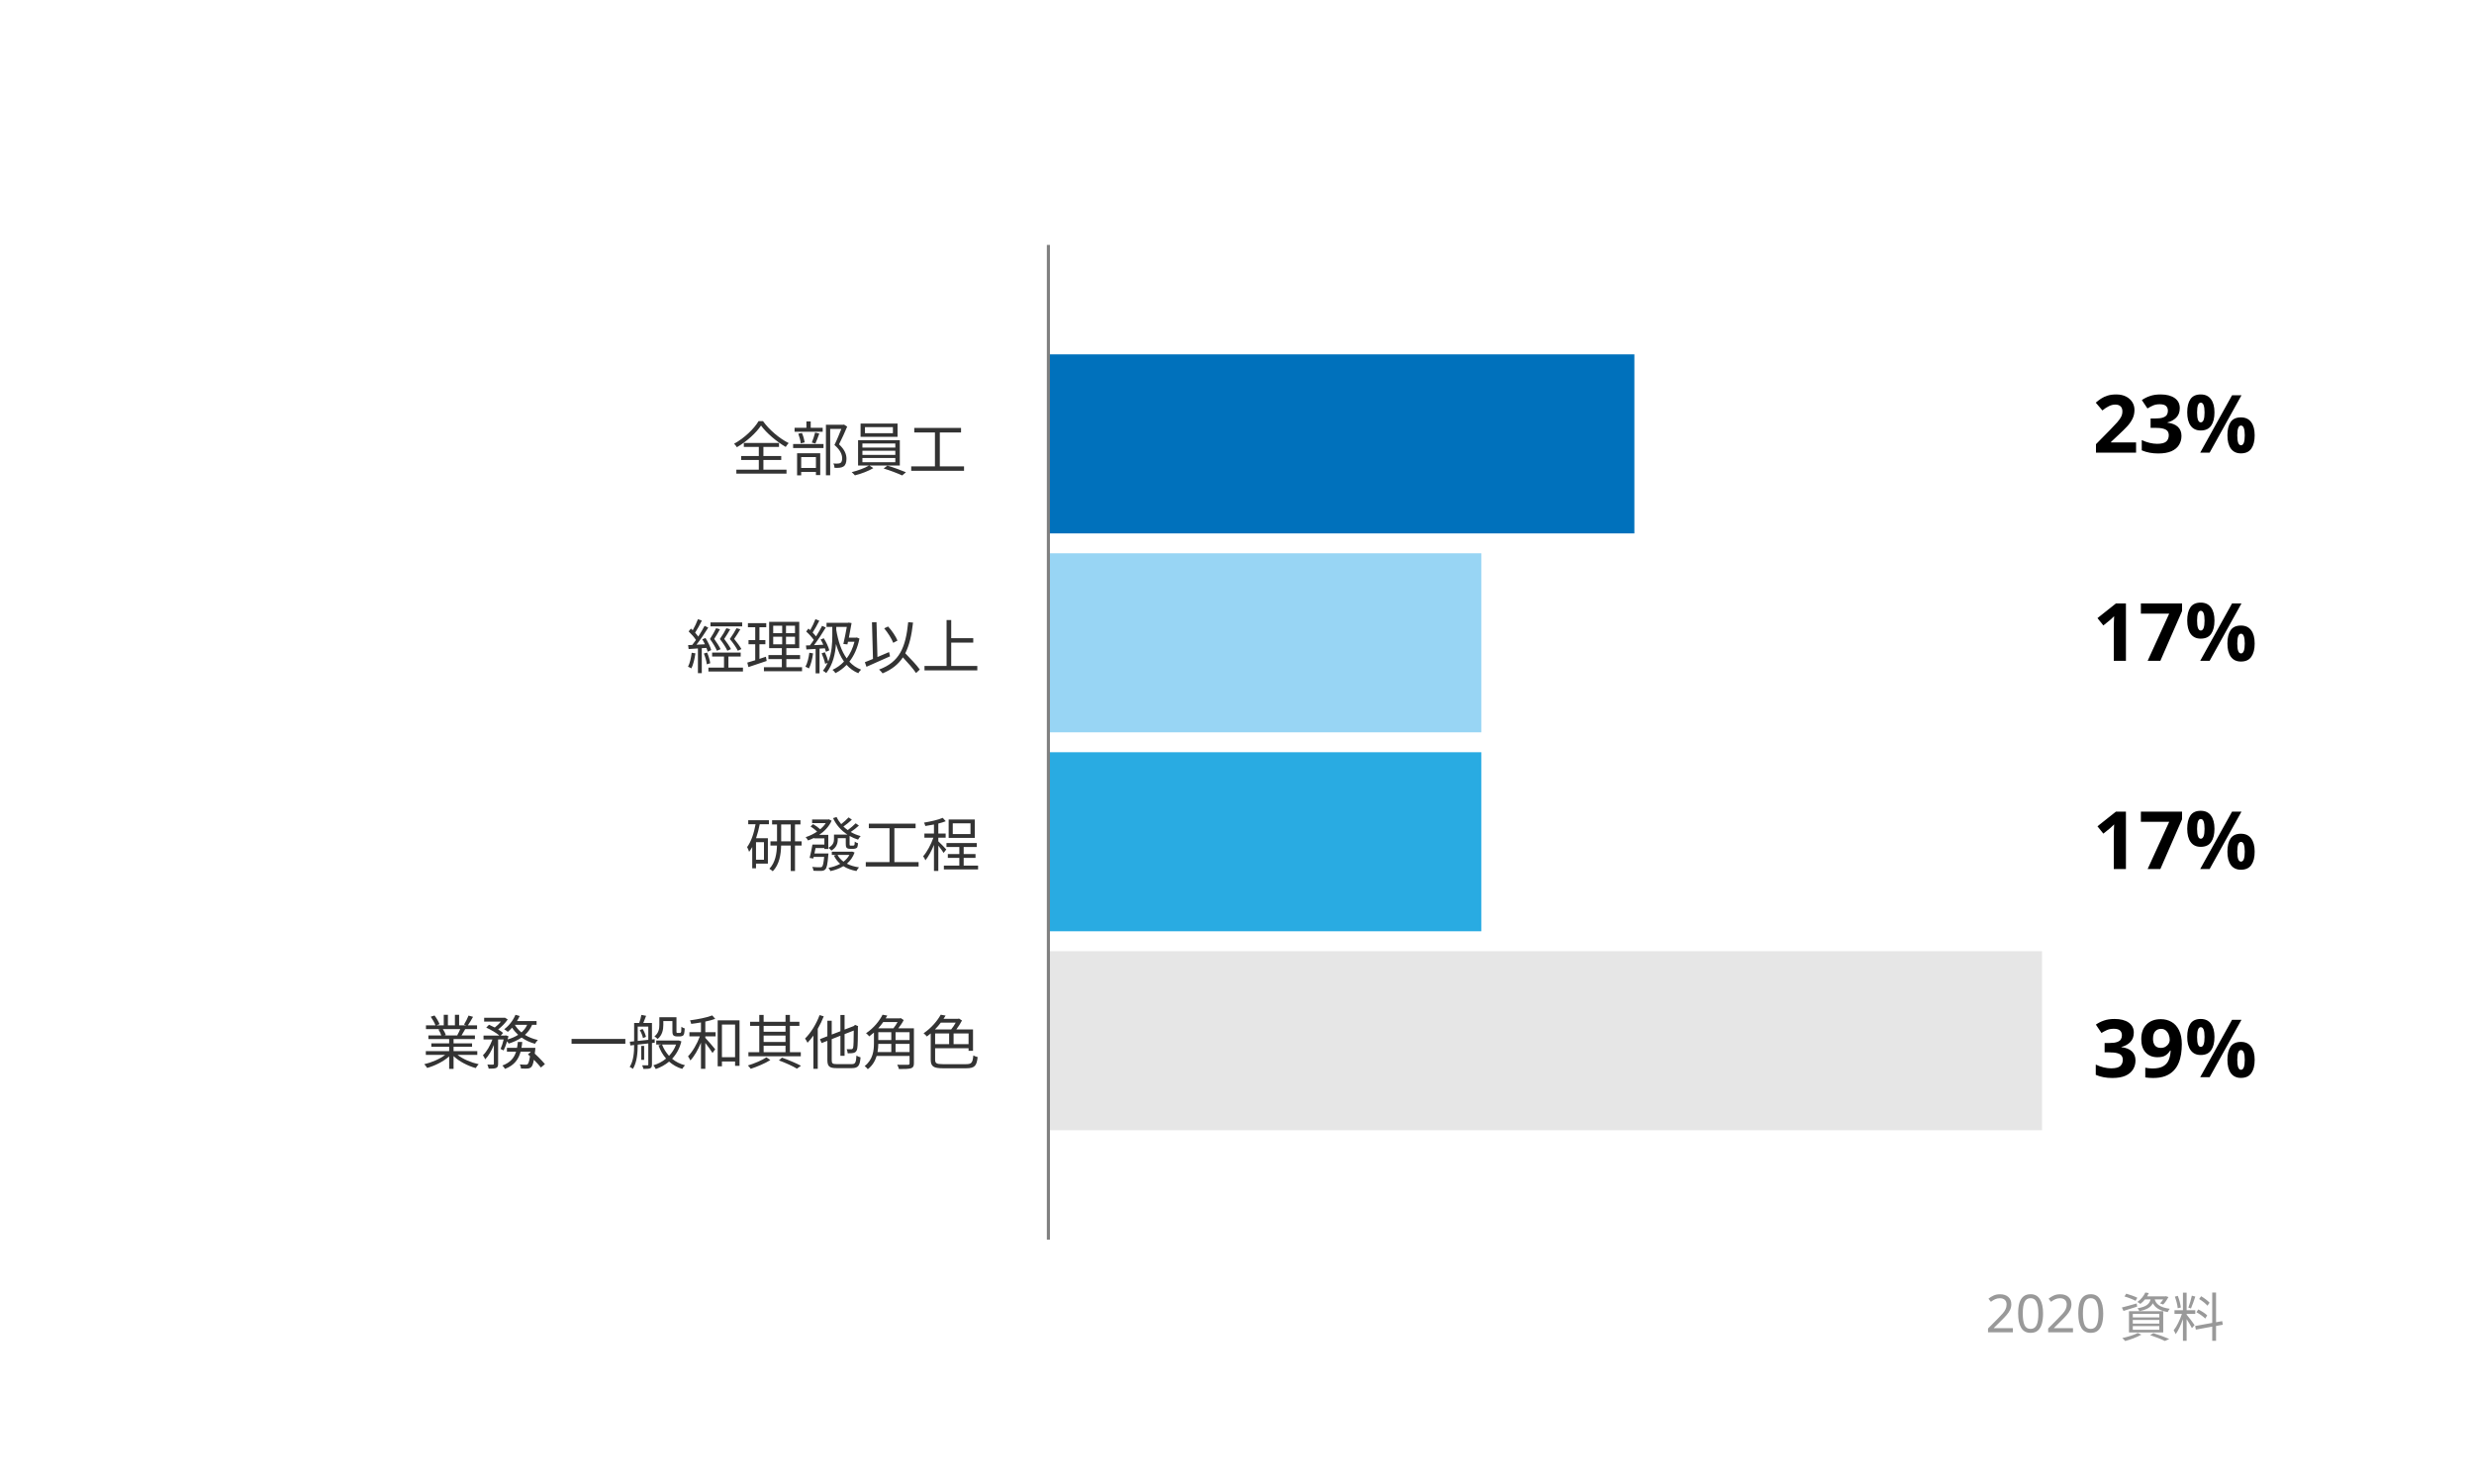
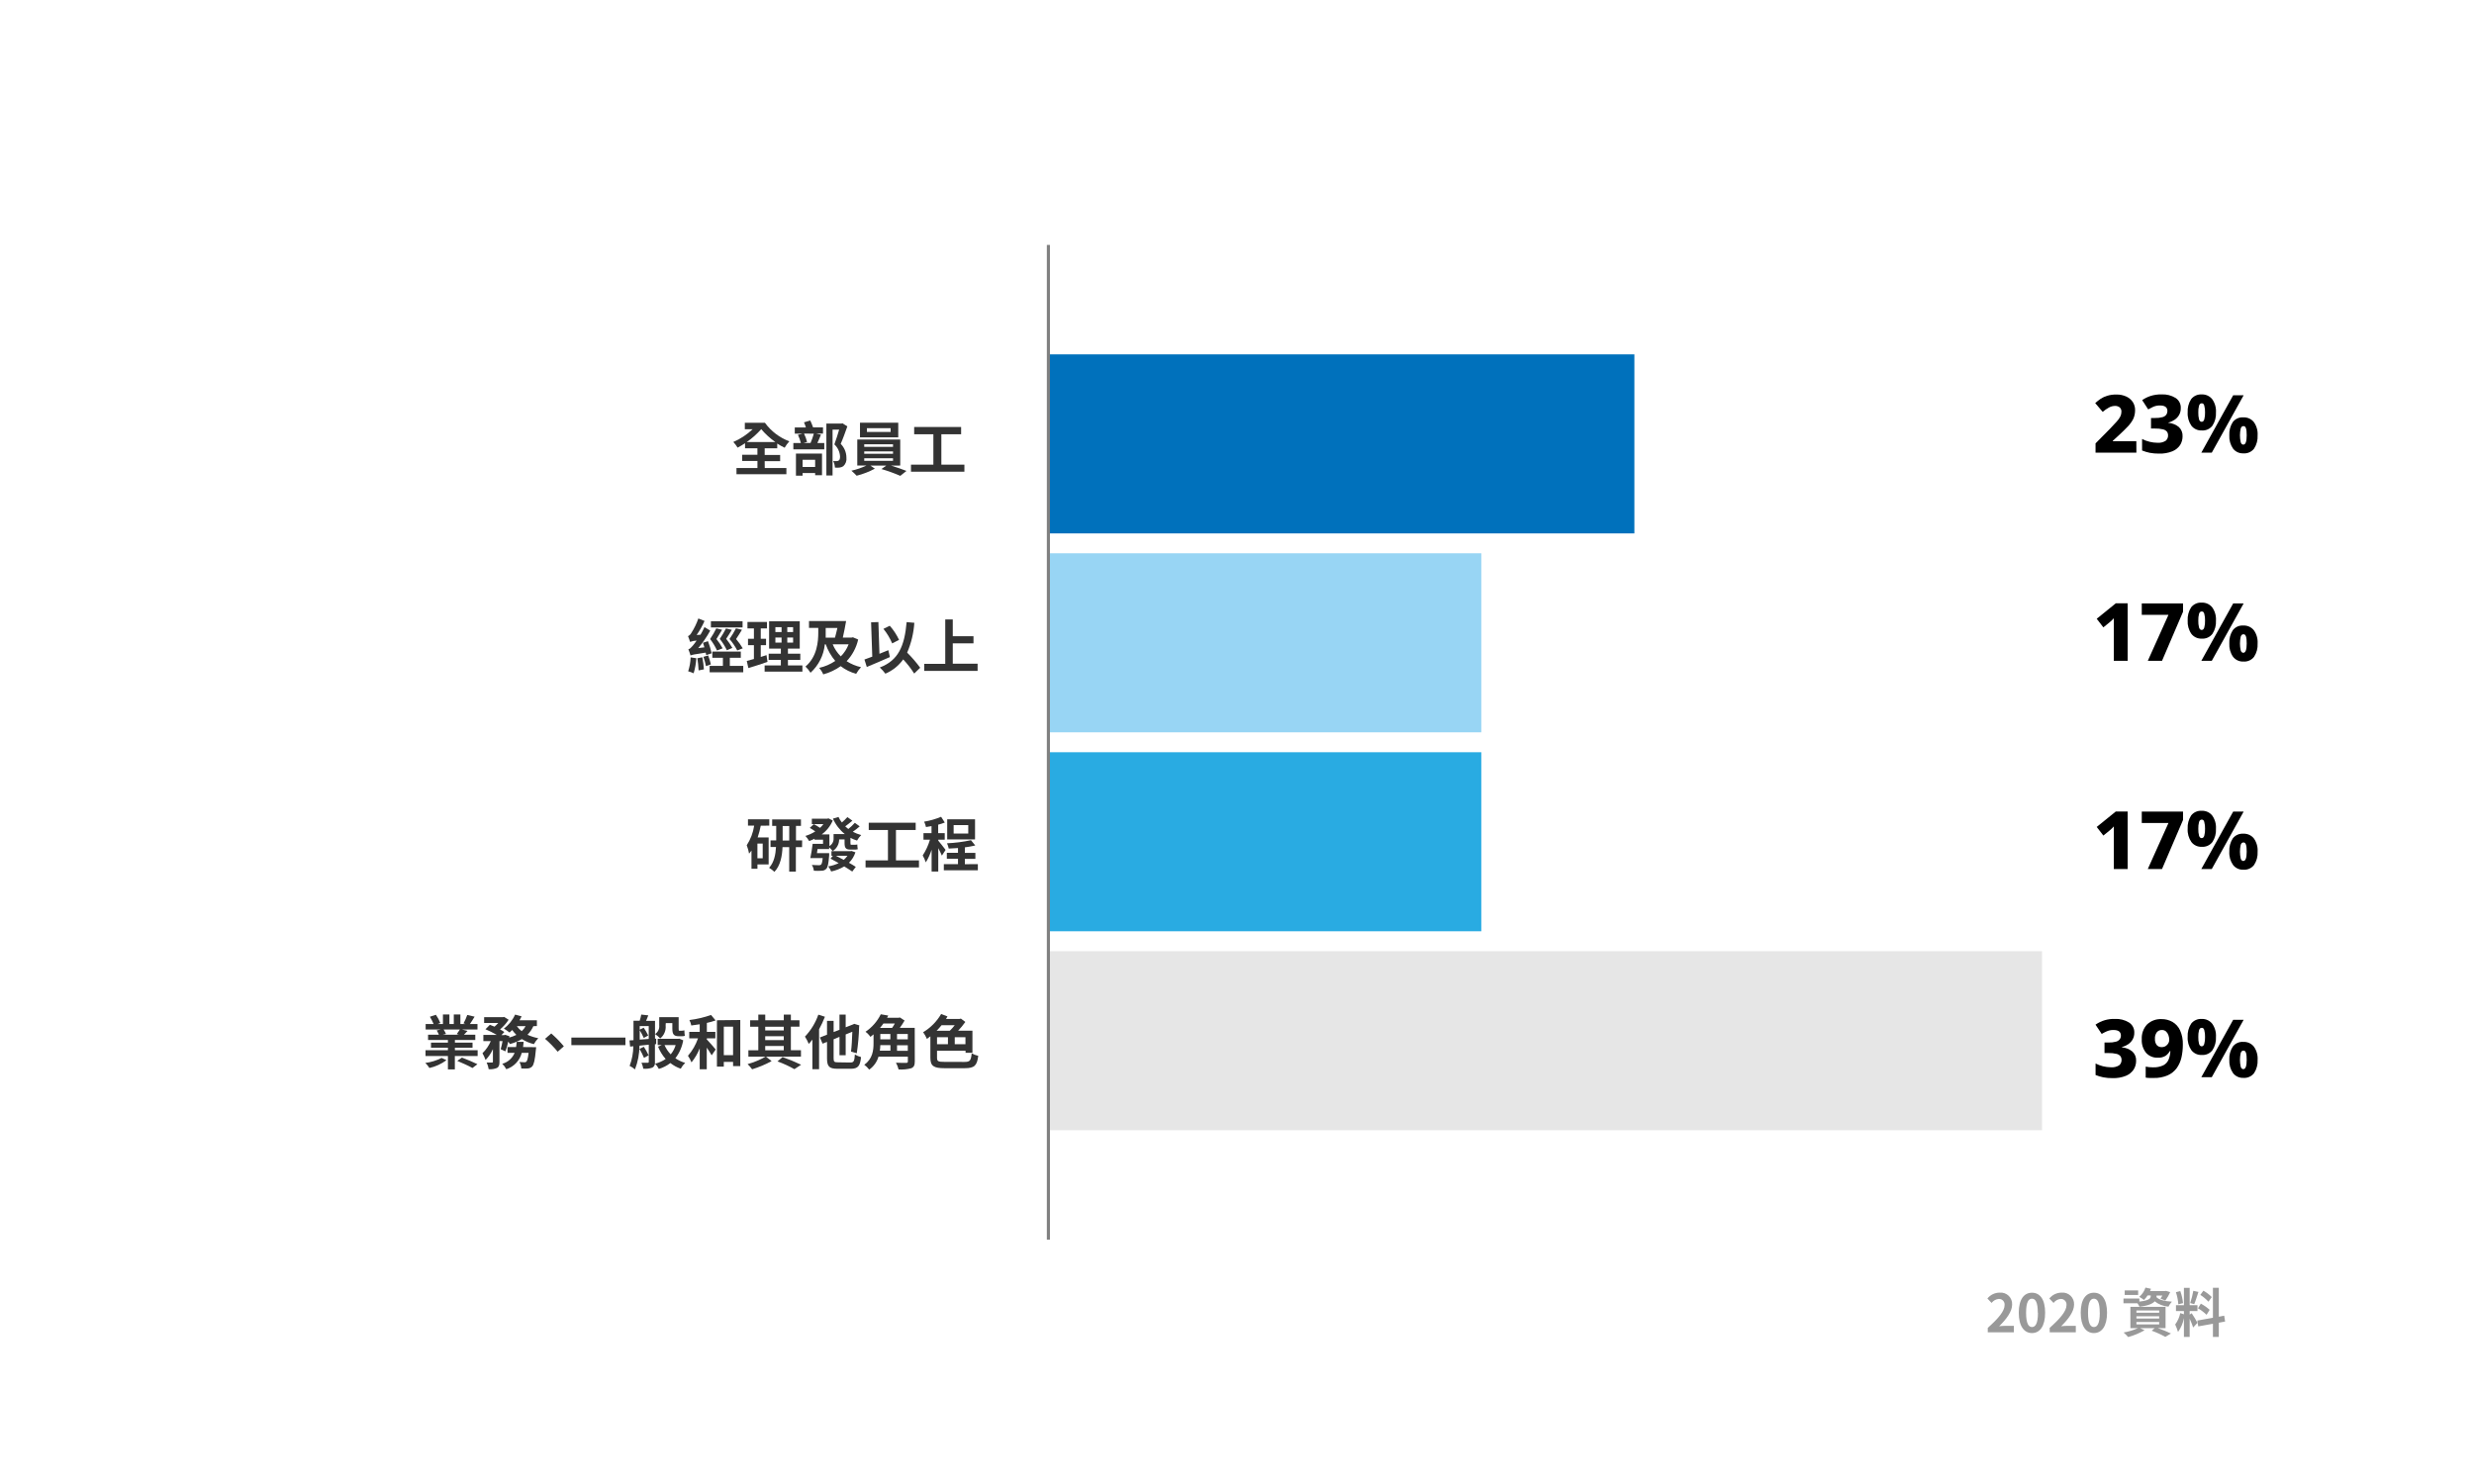
<svg xmlns="http://www.w3.org/2000/svg" viewBox="0 0 800 480">
  <defs>
-     <style>.a{fill:#e6e6e6;}.b{fill:#29abe2;}.c{fill:#98d5f4;}.d{fill:#0071bc;}.e{fill:none;stroke:gray;stroke-miterlimit:10;}.f{font-size:26px;font-family:NotoSans-ExtraBold, Noto Sans;font-weight:800;}.g{font-size:19px;fill:#333;}.g,.i{font-family:SourceHanSansTW-Bold-B5pc-H, Source Han Sans TW;}.h{letter-spacing:-0.25em;}.i{font-size:17px;fill:#999;}</style>
+     <style>.a{fill:#e6e6e6;}.b{fill:#29abe2;}.c{fill:#98d5f4;}.d{fill:#0071bc;}.e{fill:none;stroke:gray;stroke-miterlimit:10;}.f{fill:#333;}.g{fill:#999;}</style>
  </defs>
  <rect class="a" x="339.01" y="307.66" width="321.32" height="57.91" />
  <rect class="b" x="339.01" y="243.31" width="139.99" height="57.91" />
  <rect class="c" x="339.01" y="178.96" width="139.99" height="57.91" />
  <rect class="d" x="339.01" y="114.62" width="189.49" height="57.91" />
  <line class="e" x1="339.01" y1="400.96" x2="339.01" y2="79.22" />
-   <text class="f" transform="translate(676.71 146.41)">23%</text>
-   <text class="f" transform="translate(676.71 213.74)">17%</text>
-   <text class="f" transform="translate(676.71 281.08)">17%</text>
-   <text class="f" transform="translate(676.71 348.41)">39%</text>
-   <text class="g" transform="translate(236.67 152.22)">全部員工 <tspan x="-14.69" y="64">經理級以上</tspan>
-     <tspan x="4.31" y="128">研發工程</tspan>
-     <tspan x="-100.19" y="192">業</tspan>
-     <tspan class="h" x="-81.19" y="192">務、</tspan>
-     <tspan x="-52.69" y="192">一般和其他角色</tspan>
-   </text>
-   <text class="i" transform="translate(642.04 430.94)">2020 資料</text>
+   <path d="M690.83,146.41H677.62v-3l4.6-4.65c.94-1,1.68-1.77,2.24-2.4a7.61,7.61,0,0,0,1.18-1.65,3.43,3.43,0,0,0,.35-1.52,1.73,1.73,0,0,0-.58-1.44,2.37,2.37,0,0,0-1.47-.46,4.15,4.15,0,0,0-1.94.5,11.77,11.77,0,0,0-2.07,1.43l-2.42-2.84a17.73,17.73,0,0,1,1.72-1.36,8,8,0,0,1,2.15-1,9.55,9.55,0,0,1,3-.41,7.33,7.33,0,0,1,3.23.67,5.09,5.09,0,0,1,2.08,1.79,4.74,4.74,0,0,1,.72,2.59,6.7,6.7,0,0,1-.59,2.83A10.06,10.06,0,0,1,688,138c-.78.83-1.74,1.76-2.86,2.8l-1.93,1.77v.16h7.6Z" />
+   <path d="M705.18,132a4.33,4.33,0,0,1-.55,2.24,4.63,4.63,0,0,1-1.47,1.55,6.69,6.69,0,0,1-2,.89v.08a6.17,6.17,0,0,1,3.41,1.37,3.82,3.82,0,0,1,1.19,3,5.27,5.27,0,0,1-.8,2.84,5.56,5.56,0,0,1-2.49,2,10.63,10.63,0,0,1-4.32.75,15.37,15.37,0,0,1-3-.26,14.19,14.19,0,0,1-2.48-.75v-3.72a10.73,10.73,0,0,0,2.5.92,10.62,10.62,0,0,0,2.39.3,4.35,4.35,0,0,0,2.74-.64,2.16,2.16,0,0,0,.77-1.75,2,2,0,0,0-.36-1.2,2.35,2.35,0,0,0-1.29-.75,9.77,9.77,0,0,0-2.59-.26h-1.27V135.2h1.3a8.15,8.15,0,0,0,2.44-.28,2.28,2.28,0,0,0,1.21-.8,2,2,0,0,0,.35-1.15c0-1.22-.8-1.82-2.39-1.82a5.22,5.22,0,0,0-2.28.47,16.89,16.89,0,0,0-1.54.8l-1.95-3a10.72,10.72,0,0,1,2.6-1.31,10.89,10.89,0,0,1,3.69-.54,7.87,7.87,0,0,1,4.52,1.15A3.69,3.69,0,0,1,705.18,132Z" />
+   <path d="M711.94,127.58a4.1,4.1,0,0,1,3.4,1.53,6.62,6.62,0,0,1,1.22,4.27,7.15,7.15,0,0,1-1.14,4.31,4,4,0,0,1-3.48,1.54,4,4,0,0,1-3.33-1.54,6.88,6.88,0,0,1-1.2-4.31,7.13,7.13,0,0,1,1.12-4.27A4,4,0,0,1,711.94,127.58Zm0,2.87c-.4,0-.68.25-.85.75a7.71,7.71,0,0,0-.24,2.21,8.09,8.09,0,0,0,.24,2.24c.17.52.45.78.85.78s.68-.26.84-.78a7.67,7.67,0,0,0,.25-2.24,7.31,7.31,0,0,0-.25-2.21Q712.59,130.45,712,130.45Zm13.57-2.6-10.3,18.56h-3.38l10.3-18.56Zm-.1,7.15a4.1,4.1,0,0,1,3.4,1.52,6.62,6.62,0,0,1,1.22,4.27,7.17,7.17,0,0,1-1.14,4.31,4,4,0,0,1-3.48,1.54,4,4,0,0,1-3.33-1.54,6.9,6.9,0,0,1-1.2-4.31,7.13,7.13,0,0,1,1.12-4.27A3.94,3.94,0,0,1,725.46,135Zm0,2.83c-.4,0-.68.26-.85.78a10.3,10.3,0,0,0,0,4.42c.17.52.45.78.85.78.73,0,1.09-1,1.09-3S726.24,137.83,725.51,137.83Z" />
+   <path d="M688,213.74h-4.47v-10c0-.22,0-.56,0-1s0-.93,0-1.43,0-1,0-1.35a7,7,0,0,1-.57.61c-.24.23-.47.44-.67.61l-2.14,1.74L678,200.14l6.17-5H688Z" />
+   <path d="M694.52,213.74l6.68-14.87h-8.63v-3.69h13.34v2.7l-6.79,15.86Z" />
+   <path d="M711.94,194.92a4.13,4.13,0,0,1,3.4,1.52,6.63,6.63,0,0,1,1.22,4.28,7.13,7.13,0,0,1-1.14,4.3,4,4,0,0,1-3.48,1.55,4,4,0,0,1-3.33-1.55,6.87,6.87,0,0,1-1.2-4.3,7.15,7.15,0,0,1,1.12-4.28A4,4,0,0,1,711.94,194.92Zm0,2.86c-.4,0-.68.25-.85.75a7.76,7.76,0,0,0-.24,2.21,8,8,0,0,0,.24,2.24c.17.52.45.78.85.78s.68-.26.84-.78a7.62,7.62,0,0,0,.25-2.24,7.35,7.35,0,0,0-.25-2.21Q712.59,197.78,712,197.78Zm13.57-2.6-10.3,18.56h-3.38l10.3-18.56Zm-.1,7.15a4.1,4.1,0,0,1,3.4,1.52,6.63,6.63,0,0,1,1.22,4.28,7.13,7.13,0,0,1-1.14,4.3,4,4,0,0,1-3.48,1.55,4,4,0,0,1-3.33-1.55,6.87,6.87,0,0,1-1.2-4.3,7.15,7.15,0,0,1,1.12-4.28A3.94,3.94,0,0,1,725.46,202.33Zm0,2.83c-.4,0-.68.26-.85.78a10.3,10.3,0,0,0,0,4.42c.17.52.45.78.85.78.73,0,1.09-1,1.09-3S726.24,205.16,725.51,205.16Z" />
+   <path d="M688,281.08h-4.47v-10c0-.23,0-.57,0-1s0-.93,0-1.43,0-.95,0-1.35a5.84,5.84,0,0,1-.57.61c-.24.24-.47.44-.67.61l-2.14,1.74L678,267.48l6.17-5H688Z" />
+   <path d="M694.52,281.08l6.68-14.88h-8.63v-3.69h13.34v2.71l-6.79,15.86Z" />
+   <path d="M711.94,262.25a4.13,4.13,0,0,1,3.4,1.52,6.65,6.65,0,0,1,1.22,4.28,7.11,7.11,0,0,1-1.14,4.3,4,4,0,0,1-3.48,1.55,4,4,0,0,1-3.33-1.55,6.85,6.85,0,0,1-1.2-4.3,7.17,7.17,0,0,1,1.12-4.28A4,4,0,0,1,711.94,262.25Zm0,2.86c-.4,0-.68.25-.85.76a7.71,7.71,0,0,0-.24,2.21,8,8,0,0,0,.24,2.23c.17.52.45.78.85.78s.68-.26.84-.78a7.55,7.55,0,0,0,.25-2.23,7.31,7.31,0,0,0-.25-2.21C712.67,265.36,712.39,265.11,712,265.11Zm13.57-2.6-10.3,18.57h-3.38l10.3-18.57Zm-.1,7.15a4.13,4.13,0,0,1,3.4,1.52,6.65,6.65,0,0,1,1.22,4.28,7.11,7.11,0,0,1-1.14,4.3,4,4,0,0,1-3.48,1.55,4,4,0,0,1-3.33-1.55,6.85,6.85,0,0,1-1.2-4.3,7.17,7.17,0,0,1,1.12-4.28A4,4,0,0,1,725.46,269.66Zm0,2.84c-.4,0-.68.26-.85.78a10.3,10.3,0,0,0,0,4.42c.17.52.45.78.85.78.73,0,1.09-1,1.09-3S726.24,272.5,725.51,272.5Z" />
+   <path d="M690.15,334a4.33,4.33,0,0,1-.55,2.24,4.63,4.63,0,0,1-1.47,1.55,6.69,6.69,0,0,1-2,.89v.08a6.13,6.13,0,0,1,3.41,1.37,3.78,3.78,0,0,1,1.2,3,5.19,5.19,0,0,1-.81,2.84,5.53,5.53,0,0,1-2.48,2,10.68,10.68,0,0,1-4.33.75,15.26,15.26,0,0,1-3-.26,14,14,0,0,1-2.49-.75v-3.72a11.16,11.16,0,0,0,4.89,1.22,4.4,4.4,0,0,0,2.75-.64,2.15,2.15,0,0,0,.76-1.75,2,2,0,0,0-.36-1.2,2.28,2.28,0,0,0-1.29-.75,9.72,9.72,0,0,0-2.59-.26h-1.27V337.2h1.3a8.1,8.1,0,0,0,2.44-.28,2.24,2.24,0,0,0,1.21-.8,1.91,1.91,0,0,0,.35-1.15c0-1.22-.79-1.82-2.39-1.82a5.15,5.15,0,0,0-2.27.47,16,16,0,0,0-1.55.8l-2-3a10.38,10.38,0,0,1,6.29-1.85,7.91,7.91,0,0,1,4.53,1.15A3.7,3.7,0,0,1,690.15,334Z" />
+   <path d="M705.85,337.88a18.64,18.64,0,0,1-.45,4.17,9.51,9.51,0,0,1-1.54,3.45,7.24,7.24,0,0,1-2.91,2.32,10.84,10.84,0,0,1-4.59.85c-.36,0-.79,0-1.28,0s-.91-.07-1.24-.12V345a11,11,0,0,0,2.29.23,7.26,7.26,0,0,0,3.42-.66,3.7,3.7,0,0,0,1.7-1.86,8.25,8.25,0,0,0,.57-2.76h-.15a5,5,0,0,1-1.38,1.54,4.36,4.36,0,0,1-2.55.62,4.82,4.82,0,0,1-3.77-1.56,6.4,6.4,0,0,1-1.4-4.42,6.48,6.48,0,0,1,1.71-4.77,6.37,6.37,0,0,1,4.71-1.73,6.93,6.93,0,0,1,3.48.89,6.06,6.06,0,0,1,2.47,2.71A10.44,10.44,0,0,1,705.85,337.88Zm-6.76-4.73a2.06,2.06,0,0,0-1.63.7,3.24,3.24,0,0,0-.63,2.21,3,3,0,0,0,.55,1.92,2,2,0,0,0,1.66.71,2.23,2.23,0,0,0,1.74-.75,2.29,2.29,0,0,0,.68-1.57,4.62,4.62,0,0,0-.26-1.52,2.92,2.92,0,0,0-.78-1.22A1.89,1.89,0,0,0,699.09,333.15Z" />
+   <path d="M711.94,329.58a4.1,4.1,0,0,1,3.4,1.53,6.62,6.62,0,0,1,1.22,4.27,7.15,7.15,0,0,1-1.14,4.31,4,4,0,0,1-3.48,1.54,4,4,0,0,1-3.33-1.54,6.88,6.88,0,0,1-1.2-4.31,7.13,7.13,0,0,1,1.12-4.27A4,4,0,0,1,711.94,329.58Zm0,2.87c-.4,0-.68.25-.85.75a7.71,7.71,0,0,0-.24,2.21,8,8,0,0,0,.24,2.23c.17.53.45.79.85.79s.68-.26.84-.79a7.55,7.55,0,0,0,.25-2.23,7.31,7.31,0,0,0-.25-2.21Q712.59,332.45,712,332.45Zm13.57-2.6-10.3,18.56h-3.38l10.3-18.56Zm-.1,7.15a4.1,4.1,0,0,1,3.4,1.52,6.62,6.62,0,0,1,1.22,4.27,7.17,7.17,0,0,1-1.14,4.31,4,4,0,0,1-3.48,1.54,4,4,0,0,1-3.33-1.54,6.9,6.9,0,0,1-1.2-4.31,7.13,7.13,0,0,1,1.12-4.27A3.94,3.94,0,0,1,725.46,337Zm0,2.83c-.4,0-.68.26-.85.78a10.3,10.3,0,0,0,0,4.42c.17.52.45.78.85.78.73,0,1.09-1,1.09-3S726.24,339.83,725.51,339.83Z" />
+   <path class="f" d="M247.29,151.39h7v2H238.15v-2h6.78v-2.3H240v-2h4.92V145h-4v-1.64a23,23,0,0,1-2.41,1.43,9.32,9.32,0,0,0-1.39-1.83,21.31,21.31,0,0,0,6.25-4.12h-2.52v-2.09h6.5a17.2,17.2,0,0,0,7.9,6,10.63,10.63,0,0,0-1.52,2.07,19,19,0,0,1-2.4-1.35V145h-4.06v2.16h5v2h-5Zm3.42-8.42a24.48,24.48,0,0,1-4.56-4.16,25.85,25.85,0,0,1-4.67,4.16Z" />
+   <path class="f" d="M265.47,140.6c-.4.91-.78,1.9-1.16,2.69h2.23v2.06h-10v-2.06h2.43a13.86,13.86,0,0,0-.95-2.65l1.54-.38H257v-2h3.59a11.62,11.62,0,0,0-.61-1.65L262,136a18.92,18.92,0,0,1,.92,2.24h3.21v2h-2.23Zm-8.09,6.11h8.43v7h-2.22V153h-4.06v.86h-2.15Zm2.15,2v2.32h4.06v-2.32Zm.45-8.47a13.28,13.28,0,0,1,1,2.71l-1.14.32h2.26a22.22,22.22,0,0,0,1.06-3ZM274,137.92c-.65,1.82-1.42,4-2.15,5.64A6.34,6.34,0,0,1,273.7,148a3.21,3.21,0,0,1-1,2.79,2.71,2.71,0,0,1-1.25.45,7.07,7.07,0,0,1-1.47,0,5.17,5.17,0,0,0-.55-2.09c.42,0,.8,0,1.07,0a1.29,1.29,0,0,0,.7-.19c.32-.19.44-.66.44-1.31a5.72,5.72,0,0,0-1.84-3.91c.53-1.39,1.12-3.33,1.55-4.77h-2.13V153.8h-2V137h4.9l.32-.08Z" />
+   <path class="f" d="M288.12,150.59c1.77.53,3.7,1.22,5,1.73l-2,1.59a50.92,50.92,0,0,0-6.1-2.2l1.58-1.12h-5.15l1.45,1a25.86,25.86,0,0,1-5.89,2.28,20.35,20.35,0,0,0-1.71-1.62,22.93,22.93,0,0,0,4.86-1.67h-2.95v-8.42h13.89v8.42Zm2.34-9.12H278.09v-4.75h12.37Zm-11,3.06h9.31v-.82h-9.31Zm0,2.24h9.31V146h-9.31Zm0,2.28h9.31v-.83h-9.31ZM288,138.49h-7.67v1.23H288Z" />
+   <path class="f" d="M311.85,150.29v2.28H294.58v-2.28h7.24v-9.83h-6.21v-2.35h15.18v2.35H304.4v9.83Z" />
+   <path class="f" d="M228.35,211.91c0-.23-.1-.51-.16-.82-3.79.57-4.48.71-4.9.92a19.42,19.42,0,0,0-.7-2c.48-.11.89-.53,1.48-1.23.23-.27.67-.82,1.2-1.58a7,7,0,0,0-2.13.42,19.37,19.37,0,0,0-.66-1.86,2.35,2.35,0,0,0,1.08-1.05,21.45,21.45,0,0,0,2.26-4.67l2,.81a27.09,27.09,0,0,1-2.55,4.54l1.25-.09a24.09,24.09,0,0,0,1.28-2.47l1.86,1.14a33.55,33.55,0,0,1-3.88,5.66l2-.25c-.13-.51-.31-1-.46-1.48l1.62-.51a29.79,29.79,0,0,1,1.18,3.91Zm-3.18,1a22.23,22.23,0,0,1-.87,4.86,11.54,11.54,0,0,0-1.77-.64,16.47,16.47,0,0,0,.8-4.51Zm1.94-.32a34.21,34.21,0,0,1,.51,3.91l-1.72.34a34.68,34.68,0,0,0-.4-3.93ZM229,212a25.54,25.54,0,0,1,.88,2.89l-1.6.56a20.94,20.94,0,0,0-.82-3Zm11.34,3.38v2.07H229.47v-2.07h4.29v-2.62h-3.42v-2h9.21v2H236v2.62ZM233.5,203.7c-.58,1-1.22,2.06-1.83,3a20,20,0,0,1,2,3l-1.81.7a18.75,18.75,0,0,0-2.24-3.7,29.49,29.49,0,0,0,2-3.44Zm6.62-.76H229.88v-2h10.24Zm-5.07,7.38a19.84,19.84,0,0,0-2.3-3.67,30.75,30.75,0,0,0,2-3.36l1.9.43c-.57,1-1.24,2-1.83,2.91a23.37,23.37,0,0,1,2,2.94Zm3.35.07a19.21,19.21,0,0,0-2.51-3.7,29.65,29.65,0,0,0,2.09-3.44l1.94.45c-.59,1-1.28,2.06-1.9,3a20.66,20.66,0,0,1,2.16,3Z" />
+   <path class="f" d="M248.18,214.08c-2.09.74-4.37,1.46-6.19,2l-.51-2.3c.66-.17,1.44-.38,2.31-.63v-4.46h-1.91v-2.07h1.91v-3.35H241.7v-2.1H248v2.1h-2v3.35h1.71v2.07h-1.71v3.8c.63-.19,1.25-.38,1.86-.59Zm11.29,1.16v2H247.25v-2h5.25v-1.81h-3.94v-2h3.94v-1.64h-3.8v-8.83h9.91v8.83h-3.82v1.64h4v2h-4v1.81Zm-8.74-10.81h2v-1.58h-2Zm0,3.42h2v-1.64h-2Zm5.73-5h-1.88v1.58h1.88Zm0,3.36h-1.88v1.64h1.88Z" />
+   <path class="f" d="M277.5,206.86a15.1,15.1,0,0,1-3.73,7,14.43,14.43,0,0,0,4.66,1.94,11.06,11.06,0,0,0-1.58,2.14,14.17,14.17,0,0,1-5-2.47,17.69,17.69,0,0,1-5.64,2.66,8.26,8.26,0,0,0-1.31-2.11,15,15,0,0,0,5.19-2.24,17.45,17.45,0,0,1-3.08-5.37h-.29a14.37,14.37,0,0,1-4.63,9.19,9.6,9.6,0,0,0-1.63-2c3.76-3.21,4.14-8,4.14-11.07v-1.44h-3v-2.21h12c-.3,1.75-.7,3.76-1.06,5.34h2.85l.41-.09ZM267,204.58c0,.53,0,1.08,0,1.67H270c.27-.95.53-2.05.78-3.13H267Zm2.26,3.82a12.05,12.05,0,0,0,2.62,3.91,11.09,11.09,0,0,0,2.53-3.91Z" />
+   <path class="f" d="M287.76,212.52c-2.51,1.12-5.32,2.32-7.47,3.21l-.76-2.41c.72-.25,1.58-.55,2.53-.93l-.38-11.1,2.36-.09.34,10.27,2.87-1.17Zm7.86,5.34a32.64,32.64,0,0,0-3.55-4.58,13.73,13.73,0,0,1-5.77,4.62,13.75,13.75,0,0,0-1.81-2c6-2.28,8-6.88,8.68-14.68l2.49.22a29.2,29.2,0,0,1-2.32,9.65,41.31,41.31,0,0,1,4.22,4.89Zm-7.12-9.75a19.28,19.28,0,0,0-2.83-4.71l2.05-1a19.28,19.28,0,0,1,3,4.56Z" />
+   <path class="f" d="M316.12,214.67V217H298.86v-2.28h6.8V200.36h2.43v5.43h6.7v2.3h-6.7v6.58Z" />
+   <path class="f" d="M246,267.08a28.84,28.84,0,0,1-1,3.78h3.55v8.74h-3.62V281H243v-5.9c-.25.36-.52.72-.78,1a13.08,13.08,0,0,0-.76-2.7,15.83,15.83,0,0,0,2.41-6.34h-2V265h6.89v2.05Zm.63,5.77h-1.71v4.75h1.71ZM259.35,274h-2v7.91h-2.15V274h-2.16c-.12,2.8-.67,6-2.63,8a8.61,8.61,0,0,0-1.71-1.31c1.64-1.77,2.11-4.41,2.23-6.73h-1.77v-2.13H251v-4.69h-1.31v-2.09H259v2.09h-1.61v4.69h2Zm-4.14-2.13v-4.69h-2.13v4.69Z" />
+   <path class="f" d="M278,267.29a25.25,25.25,0,0,1-2.24,1.74,13.63,13.63,0,0,0,2.72,1.07,8,8,0,0,0-1.35,1.78A12.71,12.71,0,0,1,275,271v1.64c0,.45,0,.6.29.6h.93a4.49,4.49,0,0,0,1-.09c0,.45.07,1.1.15,1.54a4,4,0,0,1-1.1.11H275c-1.6,0-1.9-.64-1.9-2.18v-1.11h-1.75a4.43,4.43,0,0,1-2.09,3.77,7.91,7.91,0,0,0-1.14-1.22v.57h-3.76c-.08.44-.13.89-.19,1.31h3.95s0,.51,0,.78c-.21,2.56-.43,3.8-.93,4.29a2,2,0,0,1-1.52.63,19.64,19.64,0,0,1-2.5,0,4.32,4.32,0,0,0-.65-1.88c.95.07,1.88.09,2.3.09a.87.87,0,0,0,.68-.19c.23-.21.4-.81.53-2.11h-4c.27-1.23.57-3.11.75-4.61h3.36V271.6h-2.76v-.31a14.58,14.58,0,0,1-1.73.75,8.21,8.21,0,0,0-1.21-1.66,12.27,12.27,0,0,0,3.19-1.46,17.83,17.83,0,0,0-1.77-1.14l1.3-1.2a14.59,14.59,0,0,1,2,1.2,9,9,0,0,0,1.1-1.22h-3.74V264.8h5l.38-.1,1.38.69a10.71,10.71,0,0,1-3.57,4.5h2.49v3.78a2.74,2.74,0,0,0,1.35-2.55v-1.34h3.63a13.32,13.32,0,0,1-3.84-5l1.81-.53a7.49,7.49,0,0,0,1.08,1.78,16.41,16.41,0,0,0,1.78-1.74l1.62,1.16c-.78.64-1.6,1.33-2.32,1.84.32.3.67.59,1,.85a16.78,16.78,0,0,0,2.11-2Zm-1.39,8.39a8.26,8.26,0,0,1-2.09,3.38c.86.48,1.64.95,2.21,1.33l-1.14,1.51c-.65-.46-1.56-1-2.59-1.66a14,14,0,0,1-4.23,1.64,6.43,6.43,0,0,0-.95-1.64,12.39,12.39,0,0,0,3.38-1.06c-.93-.51-1.82-1-2.64-1.46l.76-.92h-.46v-1.5h6.18l.34-.05Zm-6.3,1.12c.8.42,1.67.86,2.52,1.33a6.88,6.88,0,0,0,1.2-1.33Z" />
+   <path class="f" d="M297.16,278.29v2.28H279.89v-2.28h7.24v-9.83h-6.21v-2.35H296.1v2.35h-6.38v9.83Z" />
+   <path class="f" d="M304.57,276.75c-.24-.63-.72-1.56-1.17-2.42v7.57h-2.15v-7.07a18.74,18.74,0,0,1-1.88,4.1,13.75,13.75,0,0,0-1-2.24,19.18,19.18,0,0,0,2.34-5.09h-2.09v-2.11h2.6v-2.28c-.61.11-1.22.23-1.79.3a7.32,7.32,0,0,0-.6-1.74,24.64,24.64,0,0,0,5.49-1.58l1.19,1.86a15.79,15.79,0,0,1-2.14.69v2.75h2.12v2.11H303.4v.3c.49.55,2,2.53,2.37,3Zm11.63,2.75v2h-11v-2h4.58v-1.73h-3.61v-1.93h3.61V274.3c-1,.07-2,.13-3,.17a7.27,7.27,0,0,0-.55-1.71,46.8,46.8,0,0,0,7.75-1l1.38,1.71a33.93,33.93,0,0,1-3.36.61v1.79h3.4v1.93H312v1.73Zm-.91-8h-9V265h9Zm-2.19-4.63h-4.73v2.73h4.73Z" />
+   <path class="f" d="M144.38,342.91a14.63,14.63,0,0,1-5.52,2.53,8.8,8.8,0,0,0-1.33-1.63,16.08,16.08,0,0,0,5.26-1.62Zm10.07-3.21v1.86h-7.37v4.34h-2.24v-4.34H137.6V339.7h7.24v-.83h-5.47v-1.64h5.47v-.85h-6.42v-1.71h3.5a10.12,10.12,0,0,0-.71-1.39l1.28-.28h-4.85v-1.77h2.58a17,17,0,0,0-1.21-2.36l1.94-.64a12.54,12.54,0,0,1,1.44,2.66l-.91.34h1.75v-3.1h2.09v3.1h1.42v-3.1h2.13v3.1h1.69l-.68-.21a17,17,0,0,0,1.21-2.73l2.38.55c-.54.87-1.05,1.72-1.52,2.39h2.45V333h-5l1.79.45c-.42.46-.82.88-1.16,1.22h3.66v1.71h-6.59v.85h5.7v1.64h-5.7v.83Zm-11-6.7a8,8,0,0,1,.76,1.42l-1,.25h5.18l-.68-.21c.3-.44.7-1,1-1.46Zm5.93,9.08c1.54.57,3.78,1.52,5,2.13l-1.6,1.23c-1.1-.63-3.32-1.63-4.92-2.3Z" />
+   <path class="f" d="M172.47,331.91a9.57,9.57,0,0,1-1.9,2.78,15,15,0,0,0,3.49,1.12,8.52,8.52,0,0,0-1.42,1.92,13.42,13.42,0,0,1-3.88-1.64,15,15,0,0,1-3.87,1.6,7.53,7.53,0,0,0-.54-.8,20.24,20.24,0,0,1-.93,3.17l-1.52-.7a24,24,0,0,0,.61-2.62h-1v6.69c0,1-.15,1.63-.81,2a5.62,5.62,0,0,1-2.68.4,7.48,7.48,0,0,0-.65-2.15c.71,0,1.47,0,1.71,0s.31-.05.31-.28v-4.07a11.67,11.67,0,0,1-2.38,3.52,12.75,12.75,0,0,0-1-2.19,11.9,11.9,0,0,0,2.69-3.91H156.3v-2h4.35a28.58,28.58,0,0,0-3.67-1.84l1.43-1.44c.45.17,1,.38,1.5.6a11.24,11.24,0,0,0,1.2-1.19h-4.56V329h6.13l.34-.08,1.45.91a14,14,0,0,1-2.78,3.14,10.18,10.18,0,0,1,1.39.83l-.93,1h.91l.31-.09,1.36.45-.07.44a12,12,0,0,0,2.32-.87,10.73,10.73,0,0,1-1.35-1.58c-.29.3-.57.57-.86.82a18.13,18.13,0,0,0-1.84-1.28,11.29,11.29,0,0,0,3.63-4.52l2.11.57A11.31,11.31,0,0,1,168,330h5.61v1.88Zm.89,6.8s0,.59-.08.86c-.3,3.29-.64,4.75-1.19,5.36a2.1,2.1,0,0,1-1.39.66,13.82,13.82,0,0,1-2.13,0,4.8,4.8,0,0,0-.61-2.09,14.77,14.77,0,0,0,1.64.09.78.78,0,0,0,.61-.2c.26-.25.51-1.07.72-2.84h-2.21a7.57,7.57,0,0,1-5,5.29,6.47,6.47,0,0,0-1.31-1.75,6.09,6.09,0,0,0,4-3.54h-2.3v-1.88h2.77a15.05,15.05,0,0,0,.19-1.69h2.26c-.05.57-.11,1.14-.19,1.69Zm-6.23-6.8a7.74,7.74,0,0,0,1.57,1.62,5.66,5.66,0,0,0,1.26-1.62Z" />
+   <path class="f" d="M182.33,338.43l-2,1.75a34.41,34.41,0,0,0-4.08-4.18l2-1.73A35.28,35.28,0,0,1,182.33,338.43Z" />
+   <path class="f" d="M202.24,335.6v2.45H184.76V335.6Z" />
+   <path class="f" d="M220.93,336.49a13.16,13.16,0,0,1-2.54,5.8,11.18,11.18,0,0,0,3.17,1.5,7.58,7.58,0,0,0-1.44,1.88,11.38,11.38,0,0,1-3.35-1.83,11.2,11.2,0,0,1-3.72,1.9,7.8,7.8,0,0,0-1.27-1.76,1.56,1.56,0,0,1-.84,1.35,7,7,0,0,1-2.92.34,7.59,7.59,0,0,0-.59-1.92c.8,0,1.71,0,2,0s.36-.1.36-.38V337.9c-1,.11-2,.23-3,.32a22,22,0,0,1-1.46,7.68,8.09,8.09,0,0,0-1.73-1.14,18.62,18.62,0,0,0,1.2-6.35l-1.05.11-.19-2,1.29-.07v-6.29h2a14.7,14.7,0,0,0,.51-2l2.28.26c-.26.65-.51,1.24-.72,1.77h2.89v5.76l.38,0,0,1.76-.41.06v5.78a4.52,4.52,0,0,1,0,.53,11.83,11.83,0,0,0,3.47-1.54,14,14,0,0,1-2.46-4L214,338h-1.33v-2h6.63l.36-.05Zm-12.68,5.68a22.66,22.66,0,0,0-1.47-2.9l1.41-.69a19.18,19.18,0,0,1,1.54,2.76Zm-1.39-5.91,2.92-.22v-4.16h-2.92v1.17l1.29-.64a18.07,18.07,0,0,1,1.46,2.52l-1.44.8a22,22,0,0,0-1.31-2.51v3Zm8.38-4.59a4.76,4.76,0,0,1-1.75,4.21,10.36,10.36,0,0,0-1.66-1.42,3,3,0,0,0,1.34-2.85V329h6.28v3.68c0,.52,0,.71.25.71h.7a2.9,2.9,0,0,0,.9-.14c0,.55.07,1.28.15,1.79a3.12,3.12,0,0,1-1,.13h-.93c-1.76,0-2.11-.76-2.11-2.53v-1.72h-2.12Zm-.36,6.36a10,10,0,0,0,2,3,8.21,8.21,0,0,0,1.6-3Z" />
+   <path class="f" d="M228.54,336.19c.76.76,2.47,2.75,2.88,3.27l-1.29,1.88c-.36-.65-1-1.6-1.59-2.49v7h-2.28v-6.77a16.94,16.94,0,0,1-2.66,4.54,10.08,10.08,0,0,0-1.14-2.12,17.3,17.3,0,0,0,3.25-5.64h-2.83v-2.09h3.38v-2.47c-.93.15-1.85.28-2.72.39a7.36,7.36,0,0,0-.61-1.76,33.29,33.29,0,0,0,7-1.64l1.47,1.77a23.92,23.92,0,0,1-2.83.8v2.91h2.75v2.09h-2.75Zm10.84-6.27v14.91h-2.33v-1.37h-3V345h-2.22v-15Zm-2.33,11.38v-9.22h-3v9.22Z" />
+   <path class="f" d="M247.71,341.79l1.8,1.43a33.43,33.43,0,0,1-6.3,2.64,11.35,11.35,0,0,0-1.47-1.67,25.75,25.75,0,0,0,5.8-2.4H242v-2.07h3.21V332.1h-2.64V330h2.64v-1.84h2.24V330h6v-1.84h2.29V330h2.78v2.07h-2.78v7.62H259v2.07Zm-.27-9.69v1.18h6V332.1Zm0,4.33h6v-1.27h-6Zm0,3.29h6v-1.39h-6Zm5.61,2.2a58.08,58.08,0,0,1,6,2.47l-2.17,1.43a36.2,36.2,0,0,0-5.47-2.51Z" />
+   <path class="f" d="M266.75,328.87a33.53,33.53,0,0,1-1.89,4.05v12.92H262.7v-9.58c-.4.52-.8,1-1.18,1.39a14.43,14.43,0,0,0-1.23-2.36,19.67,19.67,0,0,0,4.33-7.1Zm8.22,14.8c1.12,0,1.33-.47,1.46-2.6a7.46,7.46,0,0,0,2,.84c-.29,2.83-.95,3.78-3.29,3.78h-4.31c-2.64,0-3.4-.69-3.4-3.33V337l-1.44.57-.86-2,2.3-.9v-4.48h2.13v3.63l1.9-.74v-4.92h2v4.12l2.55-1,.18-.13,1.7.51-.08.36a69.78,69.78,0,0,1-.76,8.65l-1.86-.53c.21-1.6.34-4.11.42-6.42l-2.15.87v6.72h-2v-5.94l-1.9.78v6.15c0,1.12.19,1.31,1.44,1.31Z" />
+   <path class="f" d="M295.81,343.33c0,1.24-.3,1.84-1.17,2.2a12.31,12.31,0,0,1-4.07.38,8.87,8.87,0,0,0-.85-2.18c1.33.08,2.88.06,3.3.06s.55-.14.55-.5v-1.5h-9.5a7.81,7.81,0,0,1-3,4.18,8.26,8.26,0,0,0-1.6-1.58c2.72-1.91,3-4.71,3-7v-2.83c-.33.29-.67.56-1,.82a6.79,6.79,0,0,0-1.6-1.65,14.65,14.65,0,0,0,4.94-5.66l2.42.41c-.12.23-.25.48-.38.71h3.76l.36-.1,1.54,1a25.51,25.51,0,0,1-1.54,2.36h4.82Zm-11.15-5.28a13.8,13.8,0,0,1-.15,1.8h3.42v-1.8Zm1-7c-.34.48-.71,1-1.1,1.43h3.91c.3-.44.63-.95.89-1.43Zm-1,5.13h3.25v-1.73h-3.25Zm8.89-1.73h-3.49v1.73h3.49Zm0,5.43v-1.8h-3.49v1.8Z" />
+   <path class="f" d="M311.85,343.48c1.82,0,2.11-.42,2.36-2.77a8.4,8.4,0,0,0,2.12.8c-.4,3.11-1.17,4-4.37,4h-6.49c-3.54,0-4.62-.68-4.62-3.4v-6.91c-.38.3-.76.57-1.12.83a11.73,11.73,0,0,0-1.22-2.16,16.59,16.59,0,0,0,5.82-5.89l2.05.78-.48.82h4.37l.44-.12,1.44,1.08a23.63,23.63,0,0,1-2.33,2.84h4.63v7.14h-2.22v-.65H303v2.24c0,1.16.32,1.35,2.39,1.35Zm-7.39-11.87a22.69,22.69,0,0,1-1.6,1.79h4.26a15.52,15.52,0,0,0,1.6-1.79ZM303,337.75h3.53v-2.26H303Zm9.19-2.26h-3.46v2.26h3.46Z" />
+   <path class="g" d="M642.77,429.5c3.42-3.06,5.44-5.42,5.44-7.36a1.8,1.8,0,0,0-1.89-2,3.24,3.24,0,0,0-2.31,1.29L642.65,420a5.12,5.12,0,0,1,4-1.9,3.69,3.69,0,0,1,4,3.87c0,2.28-1.89,4.73-4.19,7,.63-.07,1.47-.13,2-.13h2.74v2.1h-8.43Z" />
+   <path class="g" d="M652.8,424.6c0-4.35,1.7-6.47,4.27-6.47s4.25,2.14,4.25,6.47-1.7,6.58-4.25,6.58S652.8,428.94,652.8,424.6Zm6.15,0c0-3.52-.81-4.54-1.88-4.54s-1.91,1-1.91,4.54.82,4.63,1.91,4.63S659,428.14,659,424.6Z" />
+   <path class="g" d="M662.79,429.5c3.42-3.06,5.44-5.42,5.44-7.36a1.8,1.8,0,0,0-1.88-2,3.24,3.24,0,0,0-2.31,1.29L662.68,420a5.09,5.09,0,0,1,4-1.9,3.69,3.69,0,0,1,4,3.87c0,2.28-1.88,4.73-4.18,7,.63-.07,1.46-.13,2-.13h2.74v2.1h-8.44Z" />
+   <path class="g" d="M672.83,424.6c0-4.35,1.7-6.47,4.26-6.47s4.25,2.14,4.25,6.47-1.7,6.58-4.25,6.58S672.83,428.94,672.83,424.6Zm6.15,0c0-3.52-.82-4.54-1.89-4.54s-1.9,1-1.9,4.54.81,4.63,1.9,4.63S679,428.14,679,424.6Z" />
+   <path class="g" d="M697.32,419.57c.92.9,2.72,1.33,5,1.45a6.84,6.84,0,0,0-1.12,1.61,8.1,8.1,0,0,1-4.45-1.72c-.65.75-2.06,1.42-4.91,1.74a6.27,6.27,0,0,0-.68-1.11h-4.51V420h5.14v1c3.24-.34,3.67-1.1,3.67-1.73V419h-1a7.48,7.48,0,0,1-1.19,1.47,9.72,9.72,0,0,0-1.5-1,6.85,6.85,0,0,0,2-3l1.77.39c-.09.26-.19.51-.29.75h4.83l.3-.08,1.38.42a14.87,14.87,0,0,1-1.56,2.69l-1.57-.58a9.56,9.56,0,0,0,.6-1h-1.89v.53Zm.46,10c1.56.57,3.23,1.25,4.23,1.75l-1.82,1.09a29.76,29.76,0,0,0-4.42-2l1-.83H692l1.48.68a22.49,22.49,0,0,1-5.31,2.21A13.89,13.89,0,0,0,686.7,431a19.82,19.82,0,0,0,4.64-1.41h-2.45v-6.9h11.37v6.9Zm-6.38-10.71h-4.35v-1.48h4.35Zm-.56,5.74h7.36v-.73h-7.36Zm0,1.87h7.36v-.73h-7.36Zm0,1.91h7.36v-.77h-7.36Z" />
+   <path class="g" d="M708.71,424.76c.34.45,1.62,2.58,1.87,3.11l-1.39,1.51a29.21,29.21,0,0,0-1.13-2.84v5.88H706.2v-6.07a11,11,0,0,1-1.91,4.47,15.7,15.7,0,0,0-.92-2.41,9.37,9.37,0,0,0,1.65-3.7l1.18.4v-1.05h-2.57v-1.89h2.57v-5.62h1.86v5.62h2.52v1.89h-2.52v1.15Zm-4.32-2.88a15.89,15.89,0,0,0-.78-3.92l1.41-.36a15.74,15.74,0,0,1,.89,3.89Zm6.5-4c-.45,1.36-.94,3-1.36,3.95l-1.3-.36a25.61,25.61,0,0,0,1-3.95Zm6.59,9.95v4.59h-1.9v-4.25l-4.74.85-.31-1.89,5.05-.9v-9.69h1.9v9.35l1.74-.33.3,1.89Zm-5.81-6.17a14.46,14.46,0,0,1,2.85,2l-1,1.61a14.59,14.59,0,0,0-2.78-2.1Zm2.46-.62a13.72,13.72,0,0,0-2.63-2.21l1-1.36a12.64,12.64,0,0,1,2.7,2.06Z" />
</svg>
